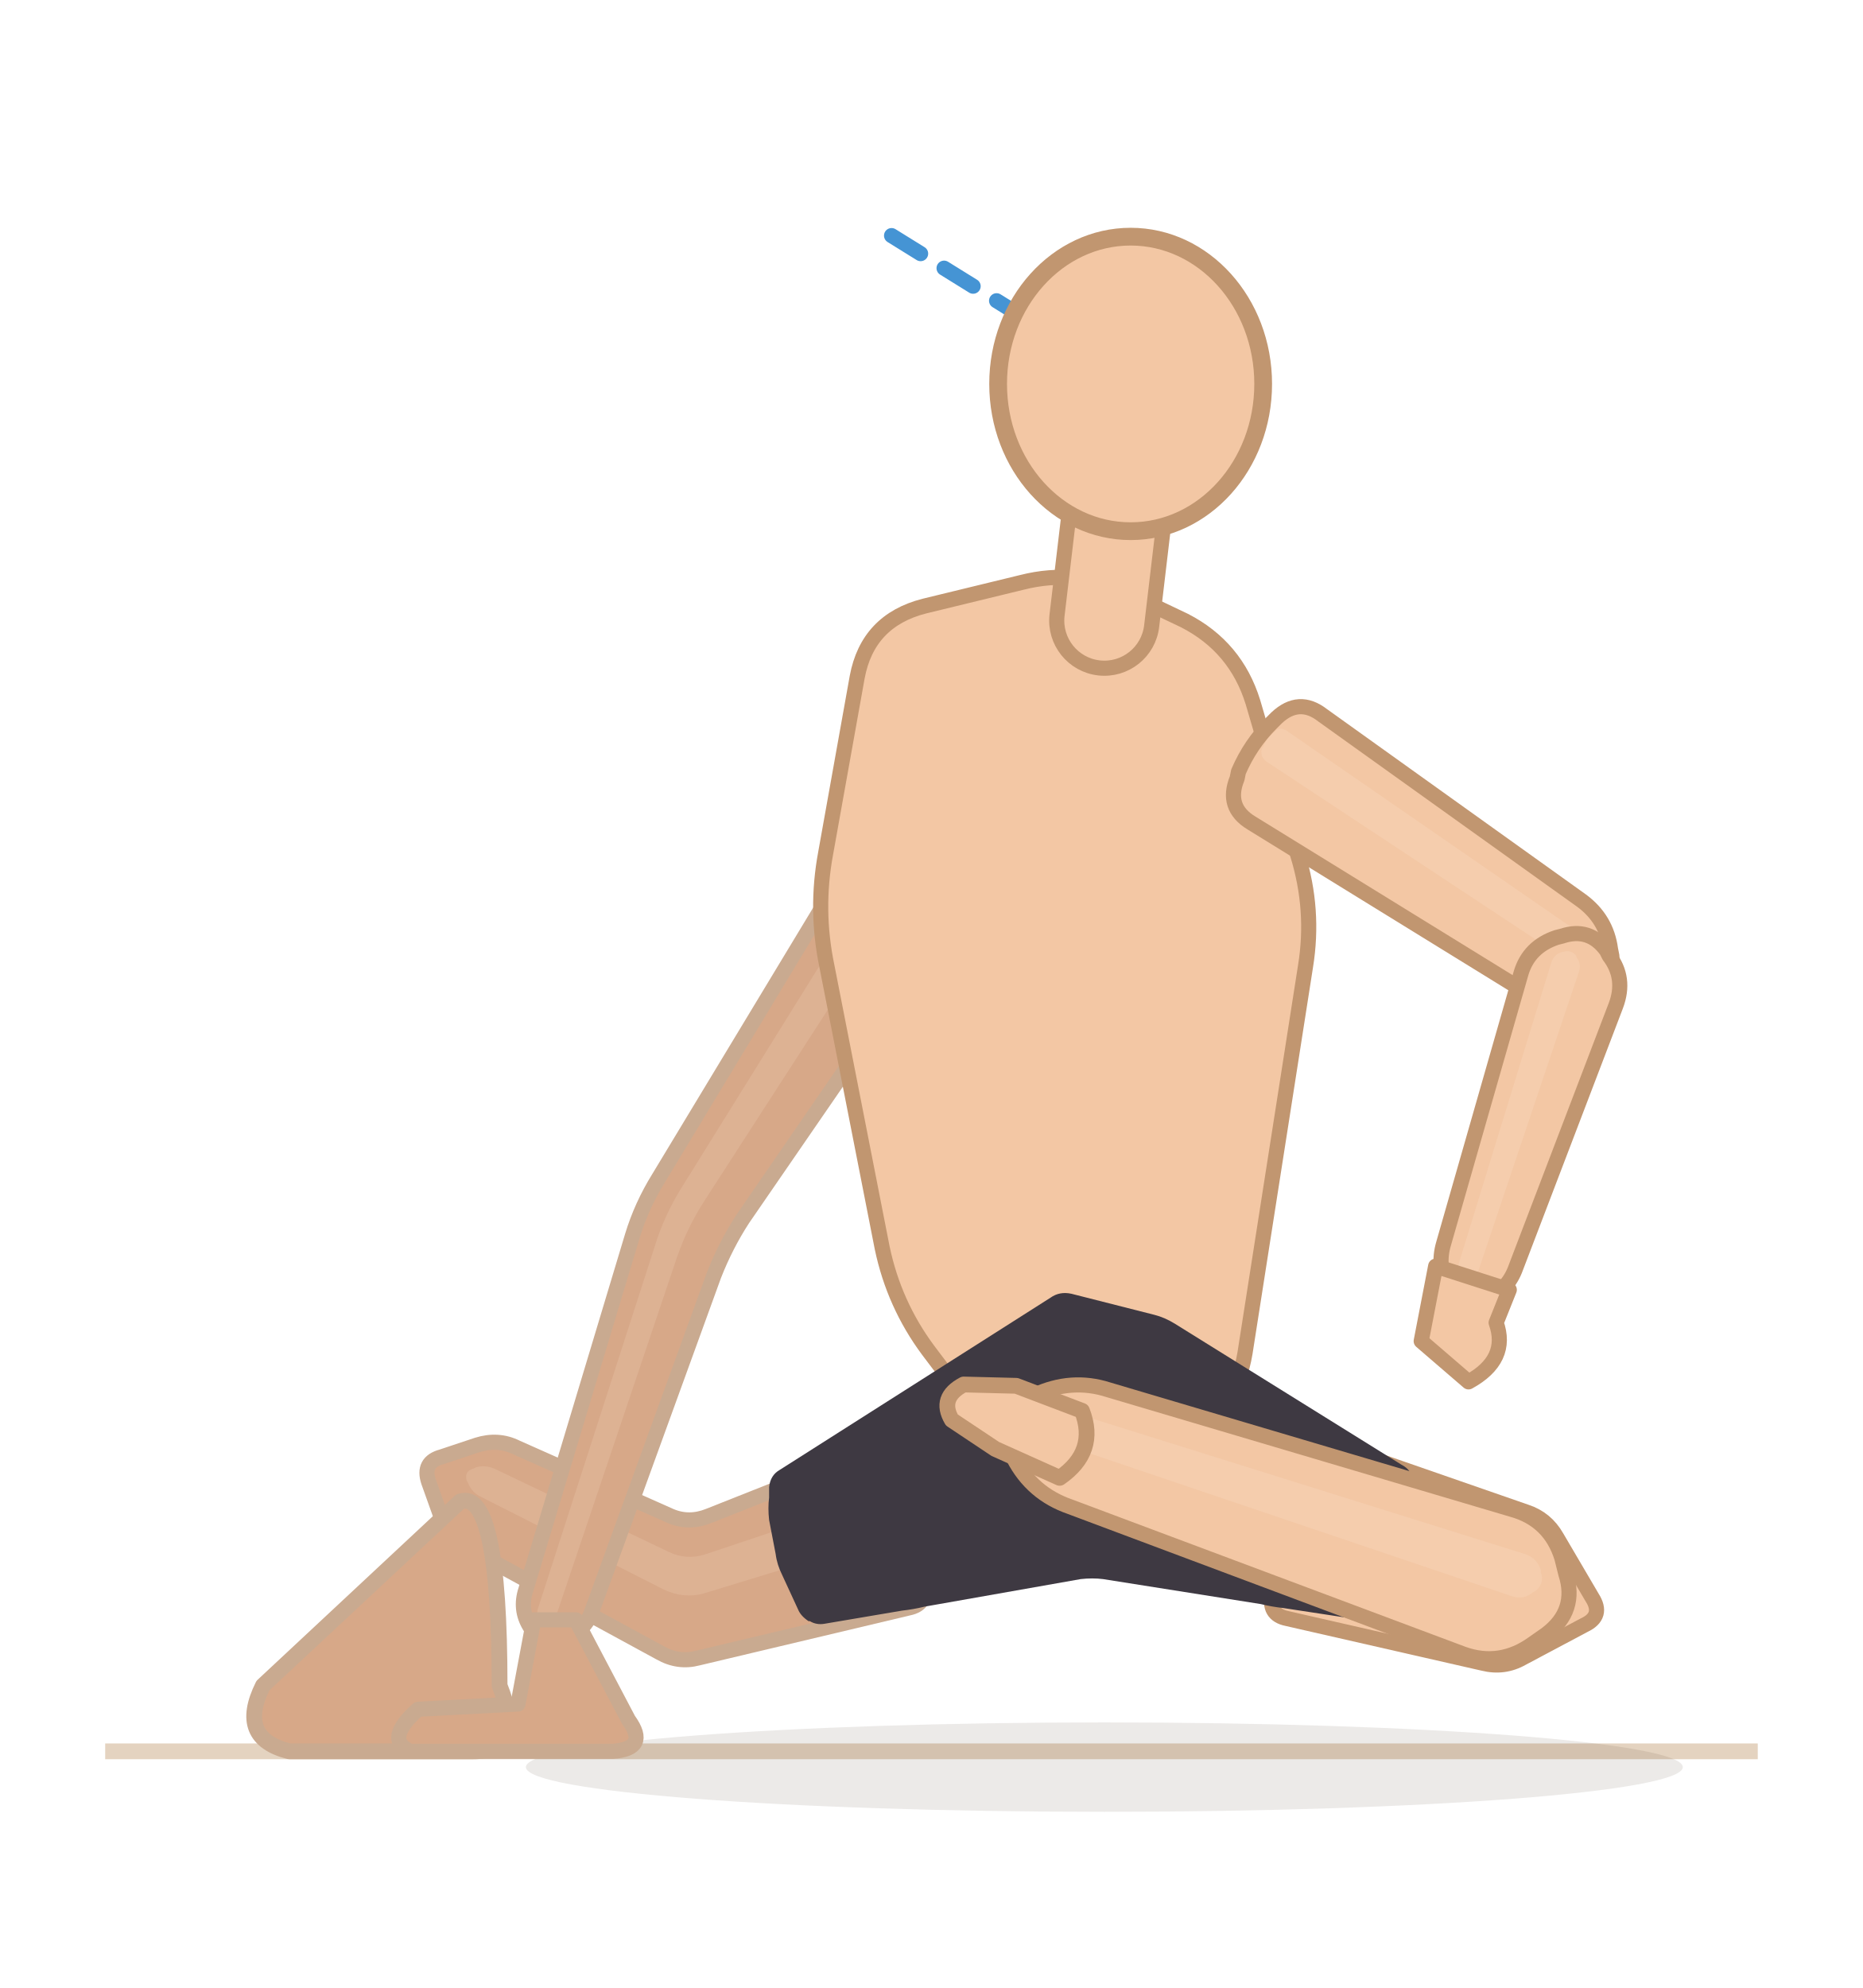
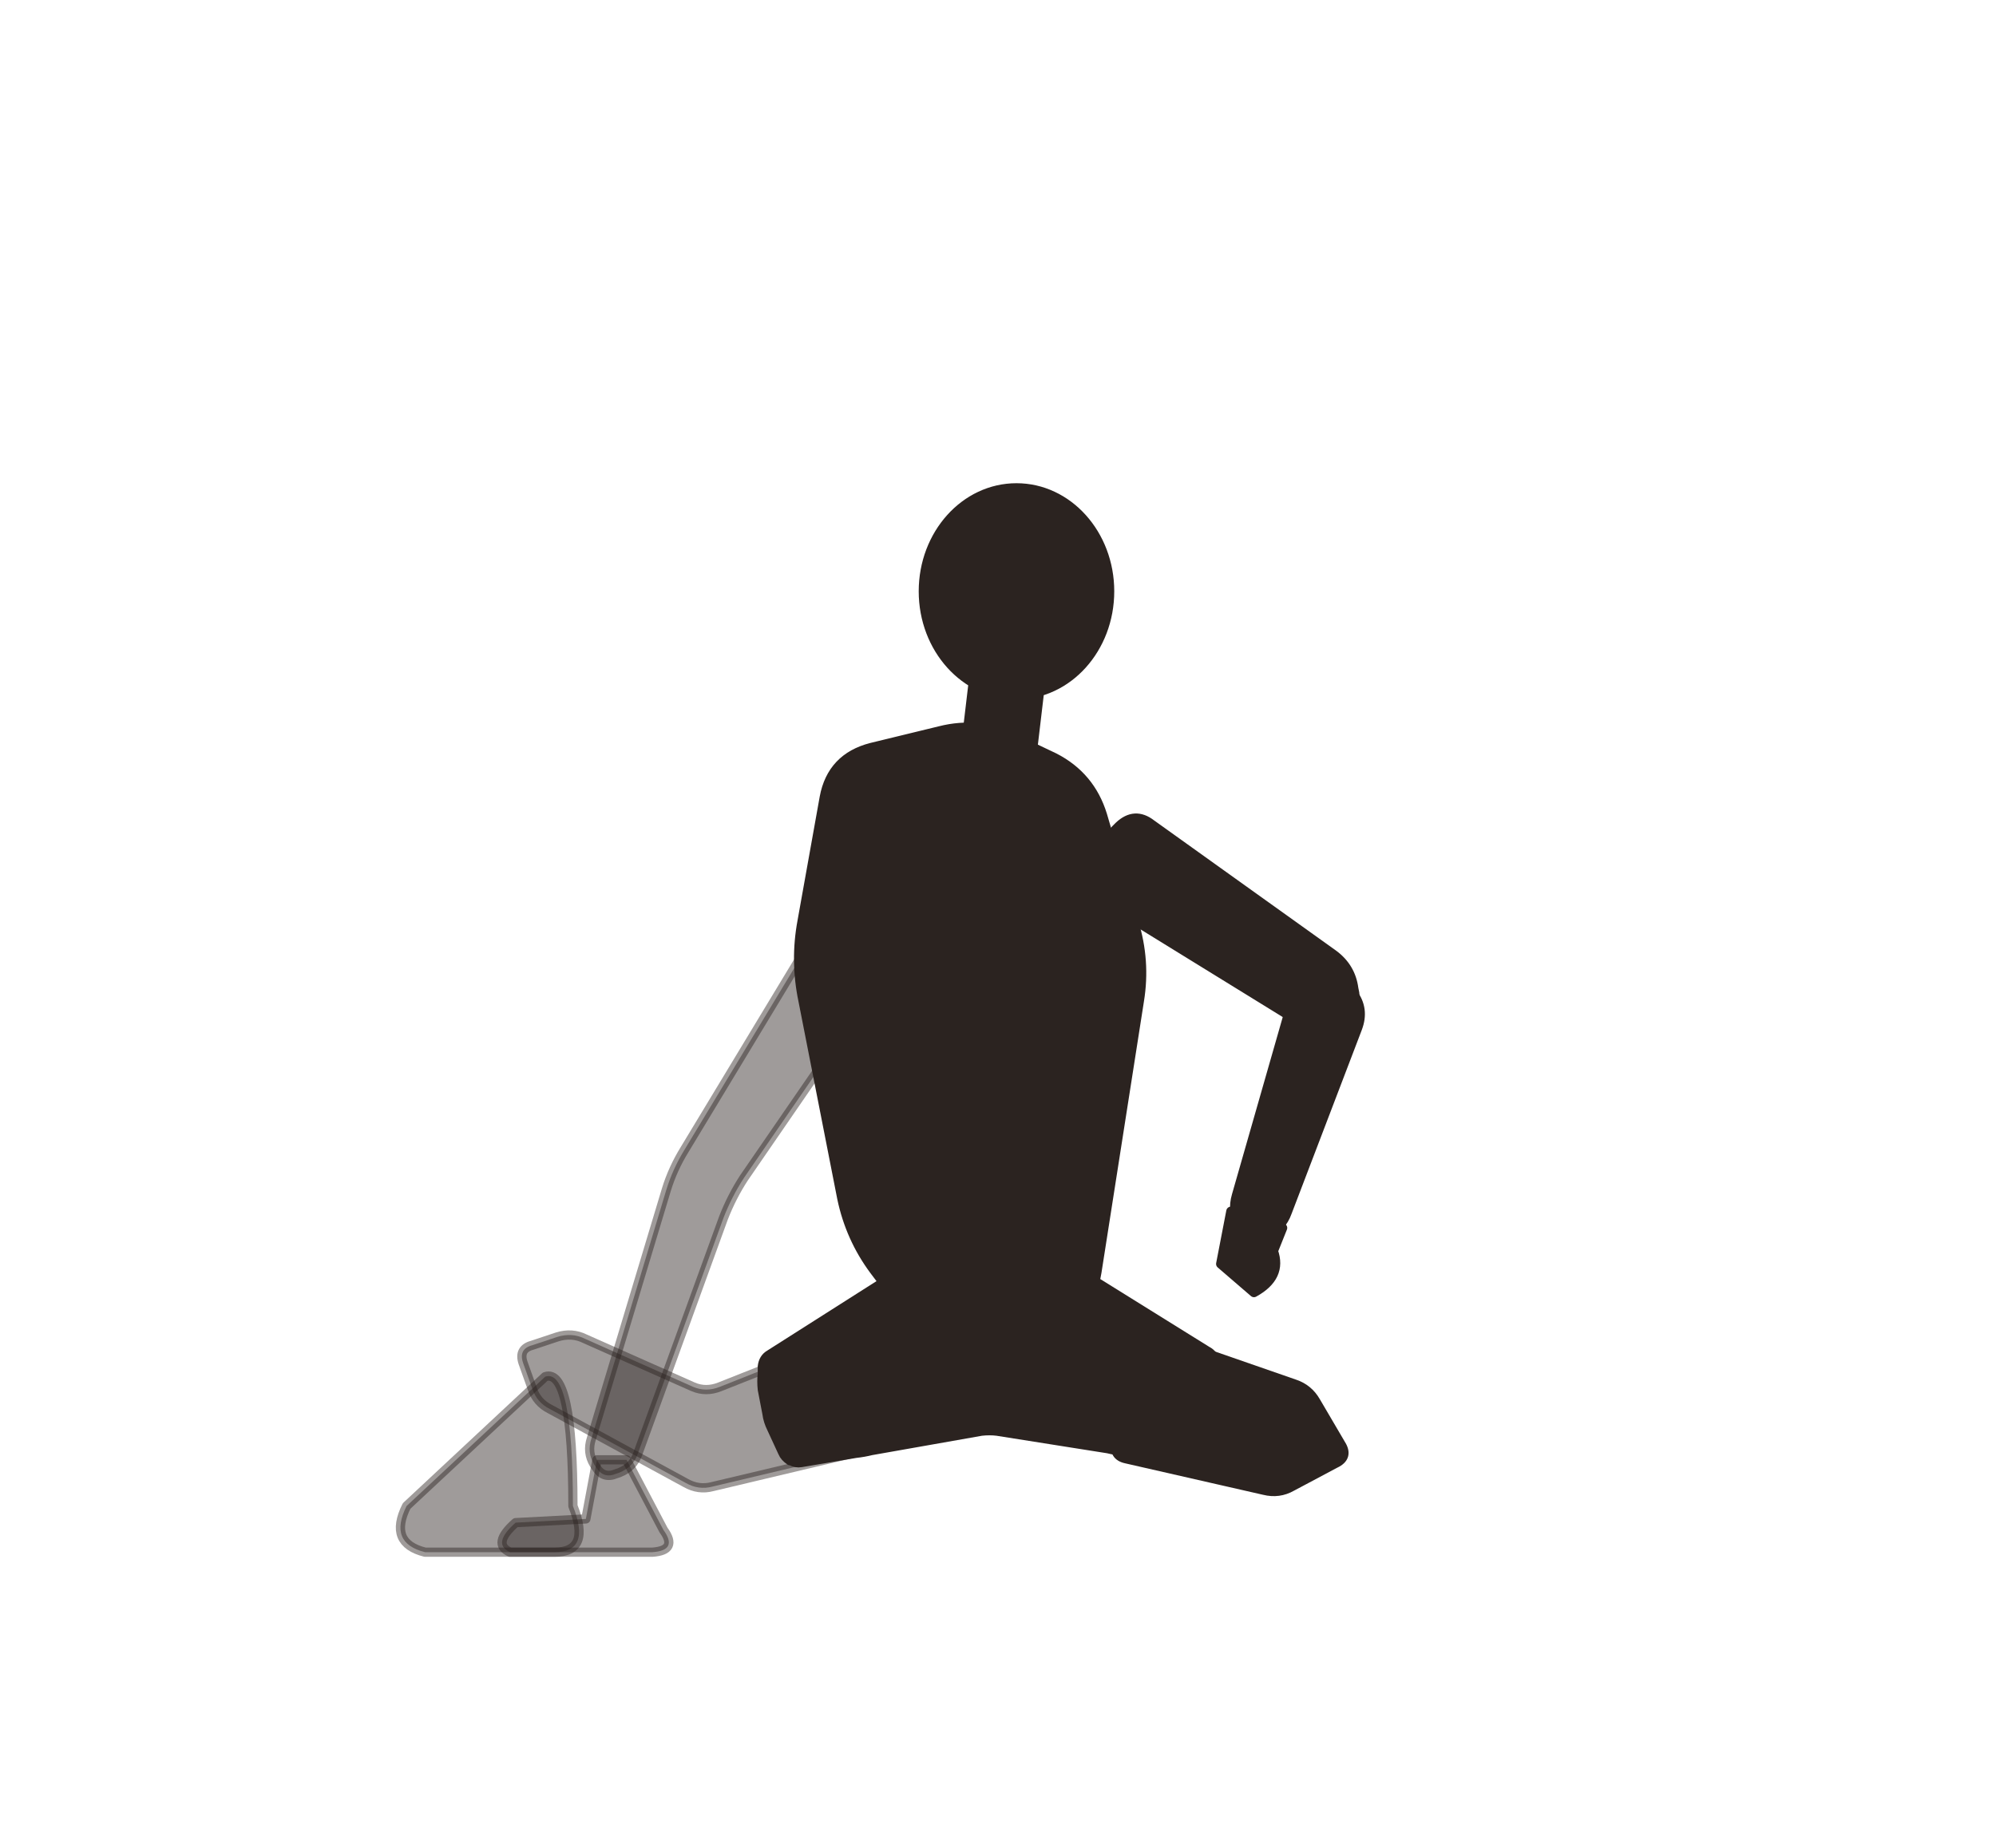
- <svg xmlns="http://www.w3.org/2000/svg" viewBox="16 34.8 141.7 151.2">
-   <line x1="24" y1="168" x2="149.7" y2="168" stroke="#e4d3c0" stroke-width="1.2" />
-   <ellipse cx="100" cy="169.2" rx="44" ry="3.4" fill="rgba(62,42,28,0.1)" />
-   <path d="M 81.5,145.5 L 69.9,150.1 Q 68.4,150.7 67,150.1 L 55.3,144.9 Q 53.9,144.2 52.3,144.7 L 49.6,145.6 Q 48.1,146 48.6,147.5 L 49.6,150.3 Q 50.1,151.8 51.5,152.5 L 66.2,160.5 Q 67.6,161.3 69.1,160.9 L 85.1,157.1 Q 86.6,156.8 86.2,155.2 L 83.5,146.4 Q 83,144.9 81.5,145.5 Z" fill="#d7a888" stroke="#c9aa90" stroke-width="1.15" stroke-linejoin="round" />
-   <path d="M 89.1,146.5 L 69.7,153 Q 68.2,153.5 66.8,152.8 L 53.6,146.5 Q 52.9,146.2 52.2,146.4 L 52,146.5 Q 51.3,146.7 51.5,147.4 L 51.6,147.6 Q 51.9,148.3 52.5,148.6 L 66.5,155.7 Q 68,156.4 69.5,156 L 90.1,149.7 Q 91.6,149.3 91.1,147.8 L 91,147.5 Q 90.5,146 89.1,146.5 Z" fill="#f3d4bc" opacity="0.22" />
-   <path d="M 54,163 Q 56,168 52,168 L 38,168 Q 34,167 36,163 L 51,149 Q 54,148 54,163 Z" fill="#d7a888" stroke="#c9aa90" stroke-width="1.2" stroke-linejoin="round" />
-   <path d="M 113.9,157.9 L 128.8,161.3 Q 130.4,161.7 131.8,160.9 L 136.5,158.4 Q 138,157.7 137.1,156.3 L 134.4,151.7 Q 133.6,150.3 132.1,149.8 L 117.7,144.8 Q 116.2,144.3 115.7,145.8 L 112.8,156 Q 112.4,157.6 113.9,157.9 Z" fill="#f3c7a4" stroke="#c19670" stroke-width="1.15" stroke-linejoin="round" />
-   <path d="M 108.2,149.8 L 130.8,156.2 Q 131.9,156.5 132.8,156 L 133,155.8 Q 134,155.4 133.4,154.4 L 133.3,154.2 Q 132.8,153.3 131.8,153 L 109.3,146.1 Q 107.8,145.7 107.3,147.2 L 107.2,147.8 Q 106.7,149.4 108.2,149.8 Z" fill="#fbe3cf" opacity="0.22" />
-   <path d="M 81.2,99.4 L 66.1,124.4 Q 64.8,126.5 64.1,128.8 L 56,155.7 Q 55.5,157.2 56.3,158.5 L 56.5,158.8 Q 57.3,160.1 58.7,159.5 L 59,159.4 Q 60.5,158.8 61,157.4 L 70.3,131.8 Q 71.2,129.5 72.5,127.5 L 88.6,104.1 Q 89.7,102.4 88.3,100.9 L 88,100.6 Q 86.5,99.2 84.6,98.5 L 84.2,98.3 Q 82.3,97.6 81.2,99.4 Z" fill="#d7a888" stroke="#c9aa90" stroke-width="1.15" stroke-linejoin="round" />
-   <path d="M 83.9,99.3 L 67.8,125.2 Q 66.5,127.3 65.8,129.6 L 56.9,157.2 Q 56.8,157.6 57,158 L 57.1,158.1 Q 57.3,158.4 57.7,158.3 L 57.8,158.2 Q 58.2,158.1 58.3,157.7 L 67.5,130.4 Q 68.3,128.1 69.6,126.1 L 86,100.7 Q 86.3,100.2 85.9,99.8 L 85.8,99.7 Q 85.4,99.3 84.9,99.1 L 84.8,99.1 Q 84.2,98.9 83.9,99.3 Z" fill="#f3d4bc" opacity="0.22" />
-   <path d="M 59.8,158 L 63.8,165.6 Q 65.4,167.8 62.6,168 L 56.4,168 L 47.2,168 Q 45.2,167.1 47.8,164.8 L 55.4,164.4 L 56.6,158 Z" fill="#d7a888" stroke="#c9aa90" stroke-width="1.15" stroke-linejoin="round" />
-   <path d="M 86.3,80.9 L 93.7,79.1 Q 98,78 101.9,80 L 106.1,82 Q 110,84 111.3,88.2 L 114.7,99.8 Q 116,104 115.3,108.3 L 110.7,137.7 Q 110,142 106.2,144.2 L 99.8,147.8 Q 96,150 93.4,146.5 L 86.6,137.5 Q 84,134 83.1,129.7 L 78.9,108.3 Q 78,104 78.8,99.7 L 81.2,86.3 Q 82,82 86.3,80.9 Z" fill="#f3c7a4" stroke="#c19670" stroke-width="1.15" stroke-linejoin="round" />
-   <g data-shorts="inline">
-     <path d="M 74.5,148.7 L 74.5,147.9 Q 74.6,147 75.3,146.6 L 95.9,133.5 Q 96.6,133 97.5,133.2 L 103.8,134.8 Q 104.6,135 105.4,135.5 L 122.6,146.2 Q 123.4,146.6 123.5,147.5 L 123.5,148.3 Q 123.6,149.1 123.5,150 L 123.1,152.6 Q 123,153.4 122.7,154.2 L 121.5,156.8 Q 121.3,157.4 120.7,157.7 L 120.6,157.8 Q 120.1,158.1 119.5,158 L 113.6,157.1 Q 112.7,157 111.9,156.8 L 99.9,154.9 Q 99.1,154.8 98.2,154.9 L 86.3,157 Q 85.5,157.2 84.6,157.3 L 78.7,158.3 Q 78.1,158.4 77.6,158.1 L 77.5,158.1 Q 76.9,157.7 76.7,157.2 L 75.5,154.6 Q 75.1,153.8 75,153 L 74.5,150.4 Q 74.4,149.5 74.5,148.7 Z" fill="#3e3942" fill-rule="nonzero" />
-   </g>
-   <path d="M 131,149.6 L 100.3,140.5 Q 97.5,139.6 94.7,140.9 L 94.1,141.2 Q 91.4,142.5 92.8,145.1 L 93.1,145.7 Q 94.5,148.4 97.4,149.4 L 127.3,160.6 Q 130.1,161.6 132.6,159.8 L 133.6,159.1 Q 136,157.3 135.1,154.5 L 134.8,153.3 Q 133.9,150.4 131,149.6 Z" fill="#f3c7a4" stroke="#c19670" stroke-width="1.15" stroke-linejoin="round" />
-   <path d="M 132,153 L 97.5,142.2 Q 96.7,141.9 95.9,142.3 L 95.8,142.3 Q 95,142.7 95.4,143.4 L 95.5,143.6 Q 95.9,144.4 96.7,144.6 L 131,156.2 Q 131.9,156.5 132.6,155.9 L 132.8,155.8 Q 133.5,155.2 133.2,154.4 L 133.2,154.2 Q 132.9,153.3 132,153 Z" fill="#fbe3cf" opacity="0.22" />
-   <path d="M 98.3,142.1 Q 99.5,145.2 96.6,147.2 L 91.7,145 L 88.4,142.8 Q 87.4,141.1 89.3,140.1 L 93.3,140.2 Z" fill="#f3c7a4" stroke="#c19670" stroke-width="1.2" stroke-linejoin="round" />
-   <path d="M 111.2,97.4 L 131.8,110.1 Q 133.8,111.3 136.1,110.7 L 136.6,110.5 Q 138.8,109.9 138.6,107.5 L 138.5,107 Q 138.2,104.7 136.3,103.3 L 116.6,89.2 Q 114.8,87.8 113.1,89.4 L 112.7,89.8 Q 111.1,91.4 110.2,93.5 L 110.1,94 Q 109.2,96.2 111.2,97.4 Z" fill="#f3c7a4" stroke="#c19670" stroke-width="1.15" stroke-linejoin="round" />
-   <path d="M 112.3,92.7 L 135.3,107.9 Q 135.8,108.3 136.5,108.1 L 136.6,108 Q 137.2,107.9 137.2,107.2 L 137.1,107.1 Q 137.1,106.4 136.5,106 L 113.9,90.4 Q 113.3,90 112.9,90.5 L 112.8,90.6 Q 112.3,91 112.1,91.6 L 112,91.7 Q 111.8,92.3 112.3,92.7 Z" fill="#fbe3cf" opacity="0.22" />
-   <path d="M 131.7,108.8 L 125.8,129.4 Q 125.3,131.1 126.1,132.8 L 126.3,133.1 Q 127.1,134.8 128.7,133.9 L 129,133.7 Q 130.7,132.9 131.3,131.2 L 138.9,111.3 Q 139.7,109.2 138.4,107.5 L 138.2,107.1 Q 136.9,105.3 134.8,106 L 134.4,106.1 Q 132.3,106.8 131.7,108.8 Z" fill="#f3c7a4" stroke="#c19670" stroke-width="1.15" stroke-linejoin="round" />
-   <path d="M 134,108 L 126.9,131.1 Q 126.7,131.6 126.9,132 L 127,132.1 Q 127.2,132.6 127.7,132.4 L 127.8,132.3 Q 128.2,132.1 128.4,131.6 L 136.1,108.7 Q 136.3,108.1 135.9,107.6 L 135.9,107.5 Q 135.5,107 134.9,107.2 L 134.8,107.2 Q 134.2,107.4 134,108 Z" fill="#fbe3cf" opacity="0.22" />
-   <path d="M 125.2,131.1 L 124.1,136.8 L 127.7,139.9 Q 130.8,138.2 129.8,135.4 L 130.8,132.9 Z" fill="#f3c7a4" stroke="#c19670" stroke-width="1.15" stroke-linejoin="round" />
-   <line x1="102" y1="64" x2="83.3" y2="52.4" stroke="#2481cc" stroke-width="1.15" stroke-dasharray="2.6 2.1" stroke-linecap="round" opacity="0.85" />
-   <path d="M 103.6,82.4 L 104.7,73.1 A 3.6 3.6 0 0 0 97.5,72.3 L 96.4,81.6 A 3.6 3.6 0 0 0 103.6,82.4 Z" fill="#f3c7a4" stroke="#c19670" stroke-width="1.15" />
-   <ellipse cx="102" cy="64" rx="10.08" ry="11.2" fill="#f3c7a4" stroke="#c19670" stroke-width="1.35" />
+ <svg xmlns="http://www.w3.org/2000/svg" viewBox="-8 0 216 200">
+   <path d="M 81.5,145.5 L 69.9,150.1 Q 68.4,150.7 67,150.1 L 55.3,144.9 Q 53.9,144.2 52.3,144.7 L 49.6,145.6 Q 48.1,146 48.6,147.5 L 49.6,150.3 Q 50.1,151.8 51.5,152.5 L 66.2,160.5 Q 67.6,161.3 69.1,160.9 L 85.1,157.1 Q 86.6,156.8 86.2,155.2 L 83.5,146.4 Q 83,144.9 81.5,145.5 Z" fill="#2b2320" stroke="#2b2320" stroke-width="1" stroke-linejoin="round" fill-opacity="0.45" stroke-opacity="0.45" />
+   <path d="M 54,163 Q 56,168 52,168 L 38,168 Q 34,167 36,163 L 51,149 Q 54,148 54,163 Z" fill="#2b2320" stroke="#2b2320" stroke-width="1" stroke-linejoin="round" fill-opacity="0.45" stroke-opacity="0.45" />
+   <path d="M 113.9,157.9 L 128.8,161.3 Q 130.4,161.7 131.8,160.9 L 136.5,158.4 Q 138,157.7 137.1,156.3 L 134.4,151.7 Q 133.6,150.3 132.1,149.8 L 117.7,144.8 Q 116.2,144.3 115.7,145.8 L 112.8,156 Q 112.4,157.6 113.9,157.9 Z" fill="#2b2320" stroke="#2b2320" stroke-width="1" stroke-linejoin="round" />
+   <path d="M 81.2,99.4 L 66.1,124.4 Q 64.8,126.5 64.1,128.8 L 56,155.7 Q 55.5,157.2 56.3,158.5 L 56.5,158.8 Q 57.3,160.1 58.7,159.5 L 59,159.4 Q 60.5,158.8 61,157.4 L 70.3,131.8 Q 71.2,129.5 72.5,127.5 L 88.6,104.1 Q 89.7,102.4 88.3,100.9 L 88,100.6 Q 86.5,99.2 84.6,98.5 L 84.2,98.3 Q 82.3,97.6 81.2,99.4 Z" fill="#2b2320" stroke="#2b2320" stroke-width="1" stroke-linejoin="round" fill-opacity="0.45" stroke-opacity="0.45" />
+   <path d="M 59.8,158 L 63.8,165.6 Q 65.4,167.8 62.6,168 L 56.4,168 L 47.2,168 Q 45.2,167.1 47.8,164.8 L 55.4,164.4 L 56.6,158 Z" fill="#2b2320" stroke="#2b2320" stroke-width="1" stroke-linejoin="round" fill-opacity="0.45" stroke-opacity="0.45" />
+   <path d="M 86.3,80.9 L 93.7,79.1 Q 98,78 101.9,80 L 106.1,82 Q 110,84 111.3,88.2 L 114.7,99.8 Q 116,104 115.3,108.3 L 110.7,137.7 Q 110,142 106.2,144.2 L 99.8,147.8 Q 96,150 93.4,146.5 L 86.6,137.5 Q 84,134 83.1,129.7 L 78.9,108.3 Q 78,104 78.8,99.7 L 81.2,86.3 Q 82,82 86.3,80.9 Z" fill="#2b2320" stroke="#2b2320" stroke-width="1" stroke-linejoin="round" />
+   <path d="M 74.5,148.7 L 74.5,147.9 Q 74.6,147 75.3,146.6 L 95.9,133.5 Q 96.6,133 97.5,133.2 L 103.8,134.8 Q 104.6,135 105.4,135.5 L 122.6,146.2 Q 123.4,146.6 123.5,147.5 L 123.5,148.3 Q 123.6,149.1 123.5,150 L 123.1,152.6 Q 123,153.4 122.7,154.2 L 121.5,156.8 Q 121.3,157.4 120.7,157.7 L 120.6,157.8 Q 120.1,158.1 119.5,158 L 113.6,157.1 Q 112.7,157 111.9,156.8 L 99.9,154.9 Q 99.1,154.8 98.2,154.9 L 86.3,157 Q 85.5,157.2 84.6,157.3 L 78.7,158.3 Q 78.1,158.4 77.6,158.1 L 77.5,158.1 Q 76.9,157.7 76.7,157.2 L 75.5,154.6 Q 75.1,153.8 75,153 L 74.5,150.4 Q 74.4,149.5 74.5,148.7 Z" fill="#2b2320" stroke="#2b2320" stroke-width="1" stroke-linejoin="round" />
+   <path d="M 131,149.6 L 100.3,140.5 Q 97.5,139.6 94.7,140.9 L 94.1,141.2 Q 91.4,142.5 92.8,145.1 L 93.1,145.7 Q 94.5,148.4 97.4,149.4 L 127.3,160.6 Q 130.1,161.6 132.6,159.8 L 133.6,159.1 Q 136,157.3 135.1,154.5 L 134.8,153.3 Q 133.9,150.4 131,149.6 Z" fill="#2b2320" stroke="#2b2320" stroke-width="1" stroke-linejoin="round" />
+   <path d="M 98.3,142.1 Q 99.5,145.2 96.6,147.2 L 91.7,145 L 88.4,142.8 Q 87.4,141.1 89.3,140.1 L 93.3,140.2 Z" fill="#2b2320" stroke="#2b2320" stroke-width="1" stroke-linejoin="round" />
+   <path d="M 111.2,97.4 L 131.8,110.1 Q 133.8,111.3 136.1,110.7 L 136.6,110.5 Q 138.8,109.9 138.6,107.5 L 138.5,107 Q 138.2,104.7 136.3,103.3 L 116.6,89.2 Q 114.8,87.8 113.1,89.4 L 112.7,89.8 Q 111.1,91.4 110.2,93.5 L 110.1,94 Q 109.2,96.2 111.2,97.4 Z" fill="#2b2320" stroke="#2b2320" stroke-width="1" stroke-linejoin="round" />
+   <path d="M 131.7,108.8 L 125.8,129.4 Q 125.3,131.1 126.1,132.8 L 126.3,133.1 Q 127.1,134.8 128.7,133.9 L 129,133.7 Q 130.7,132.9 131.3,131.2 L 138.9,111.3 Q 139.7,109.2 138.4,107.5 L 138.2,107.1 Q 136.9,105.3 134.8,106 L 134.4,106.1 Q 132.3,106.8 131.7,108.8 Z" fill="#2b2320" stroke="#2b2320" stroke-width="1" stroke-linejoin="round" />
+   <path d="M 125.2,131.1 L 124.1,136.8 L 127.7,139.9 Q 130.8,138.2 129.8,135.4 L 130.8,132.9 Z" fill="#2b2320" stroke="#2b2320" stroke-width="1" stroke-linejoin="round" />
+   <path d="M 103.6,82.4 L 104.7,73.1 A 3.6 3.6 0 0 0 97.5,72.3 L 96.4,81.6 A 3.6 3.6 0 0 0 103.6,82.4 Z" fill="#2b2320" stroke="#2b2320" stroke-width="1" stroke-linejoin="round" />
+   <ellipse cx="102" cy="64" rx="10.08" ry="11.2" fill="#2b2320" stroke="#2b2320" stroke-width="1" stroke-linejoin="round" />
</svg>
